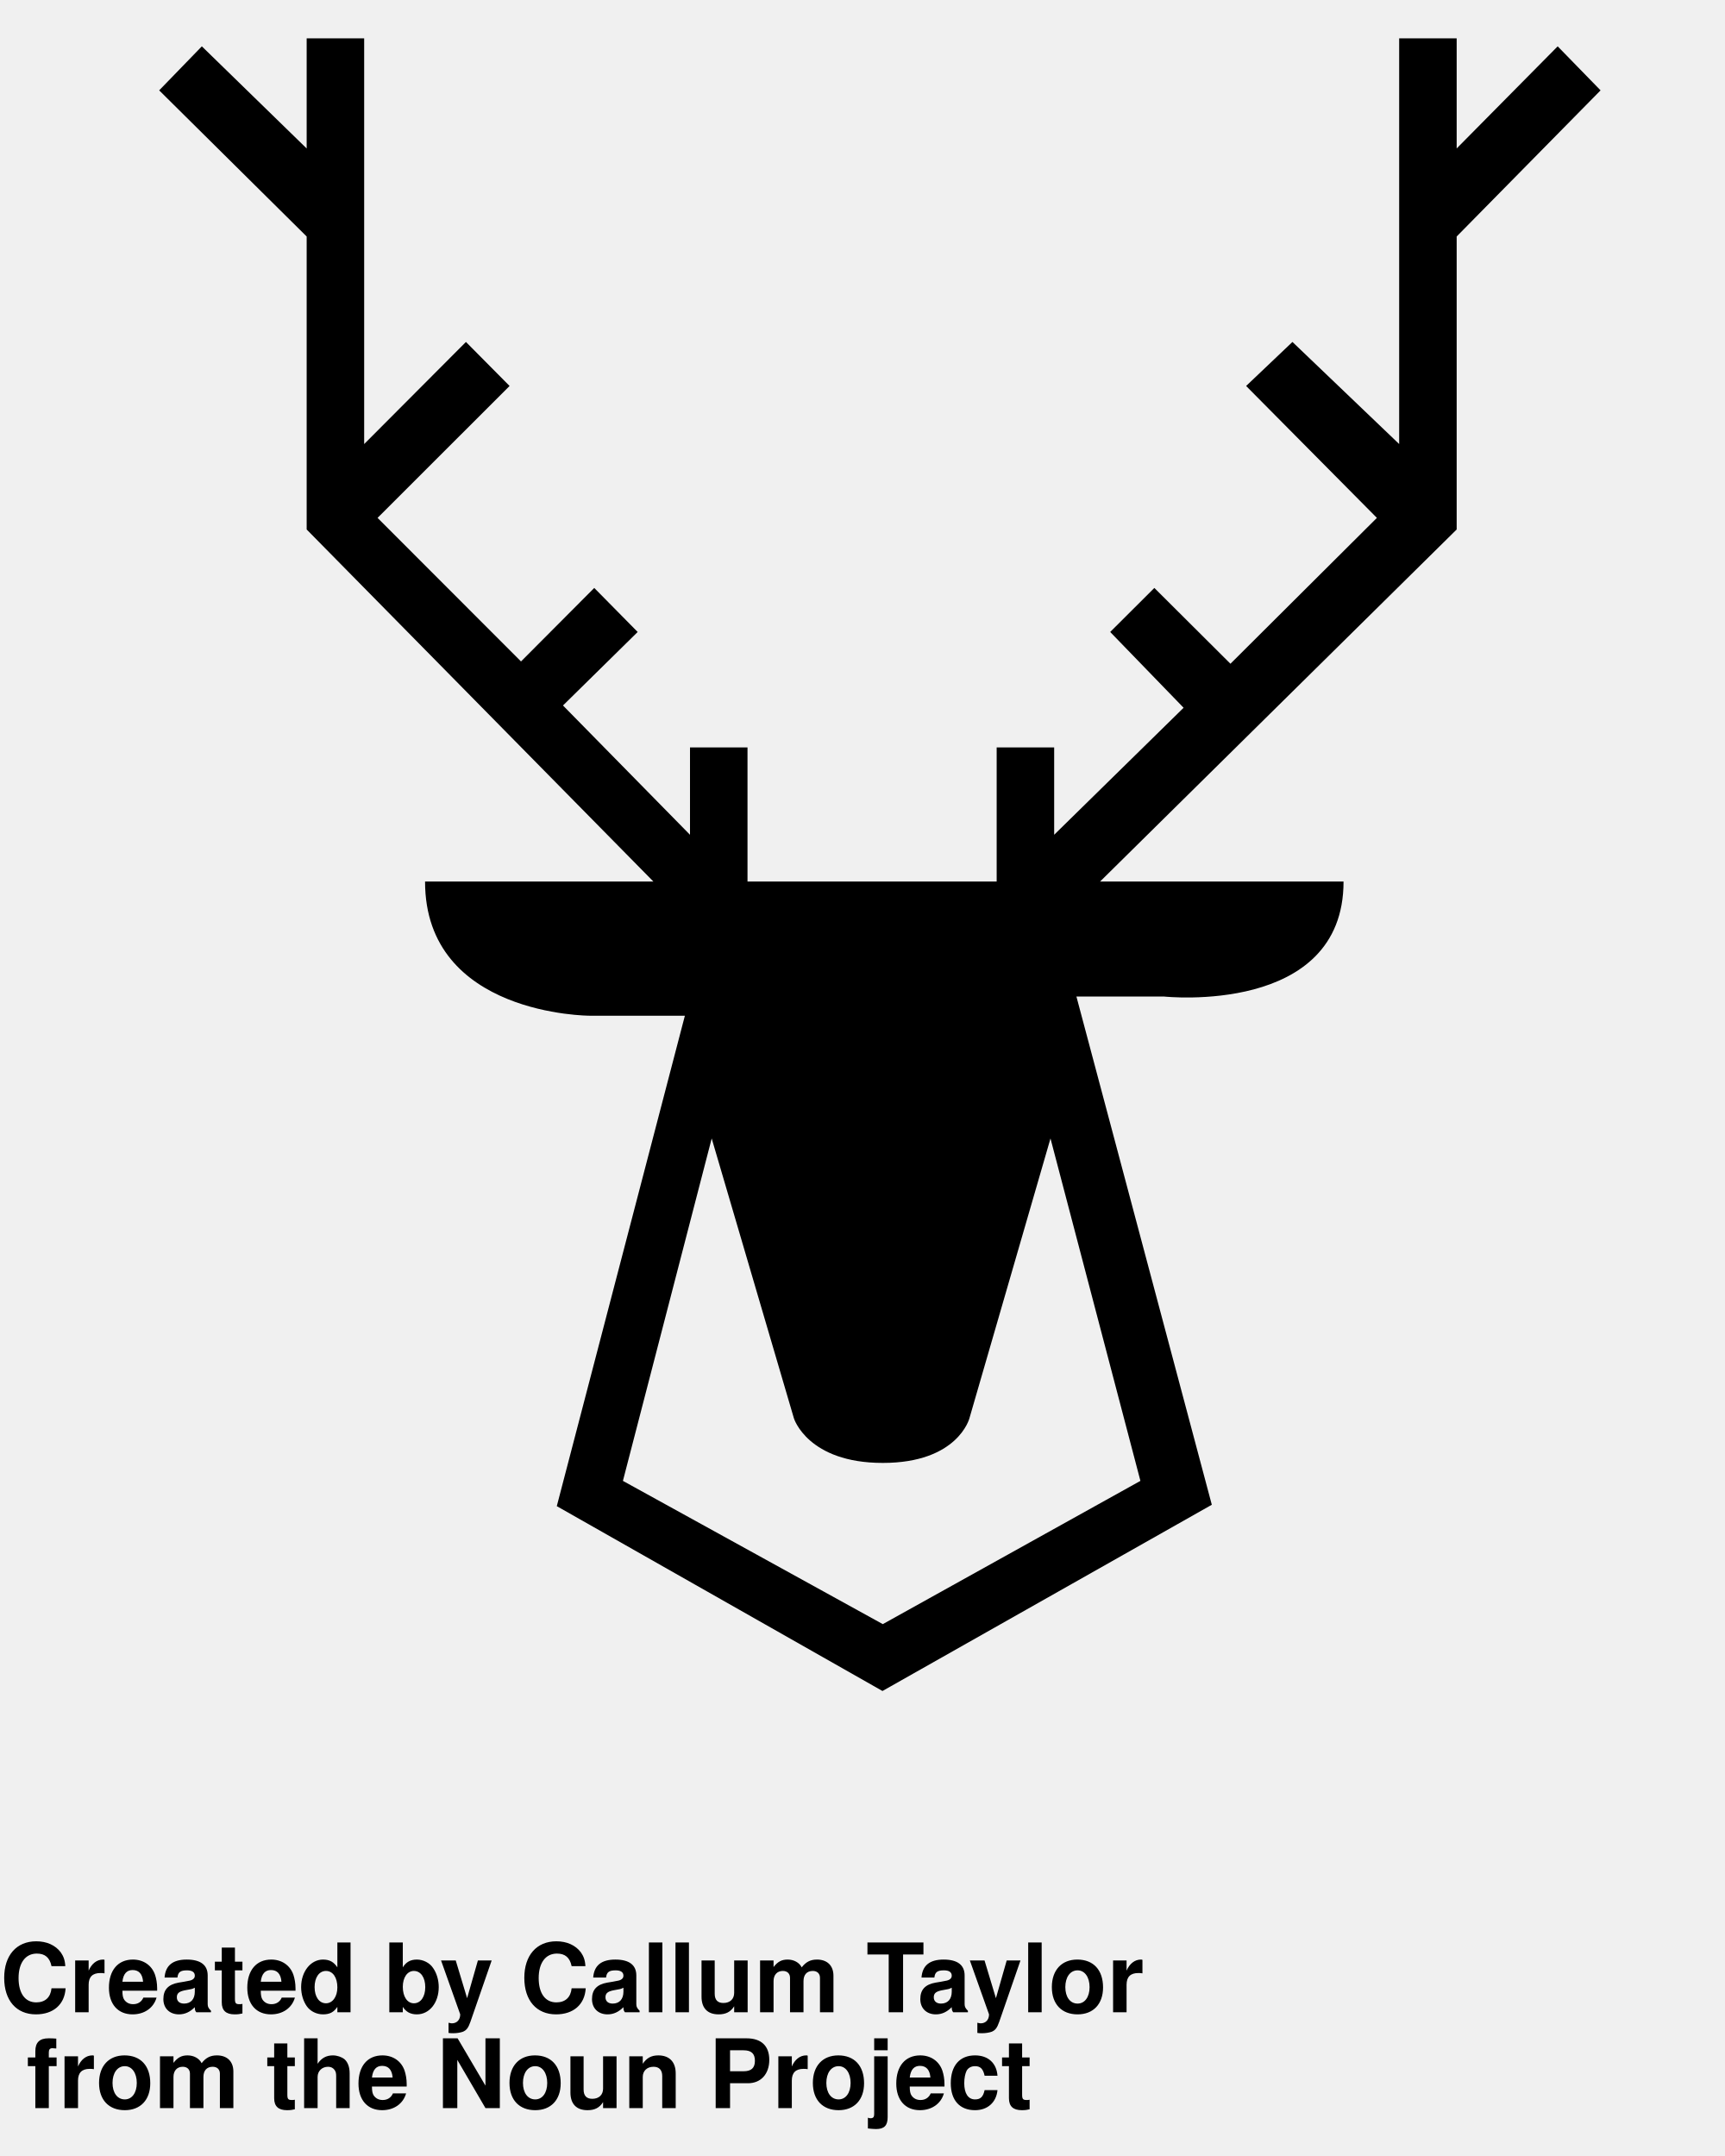
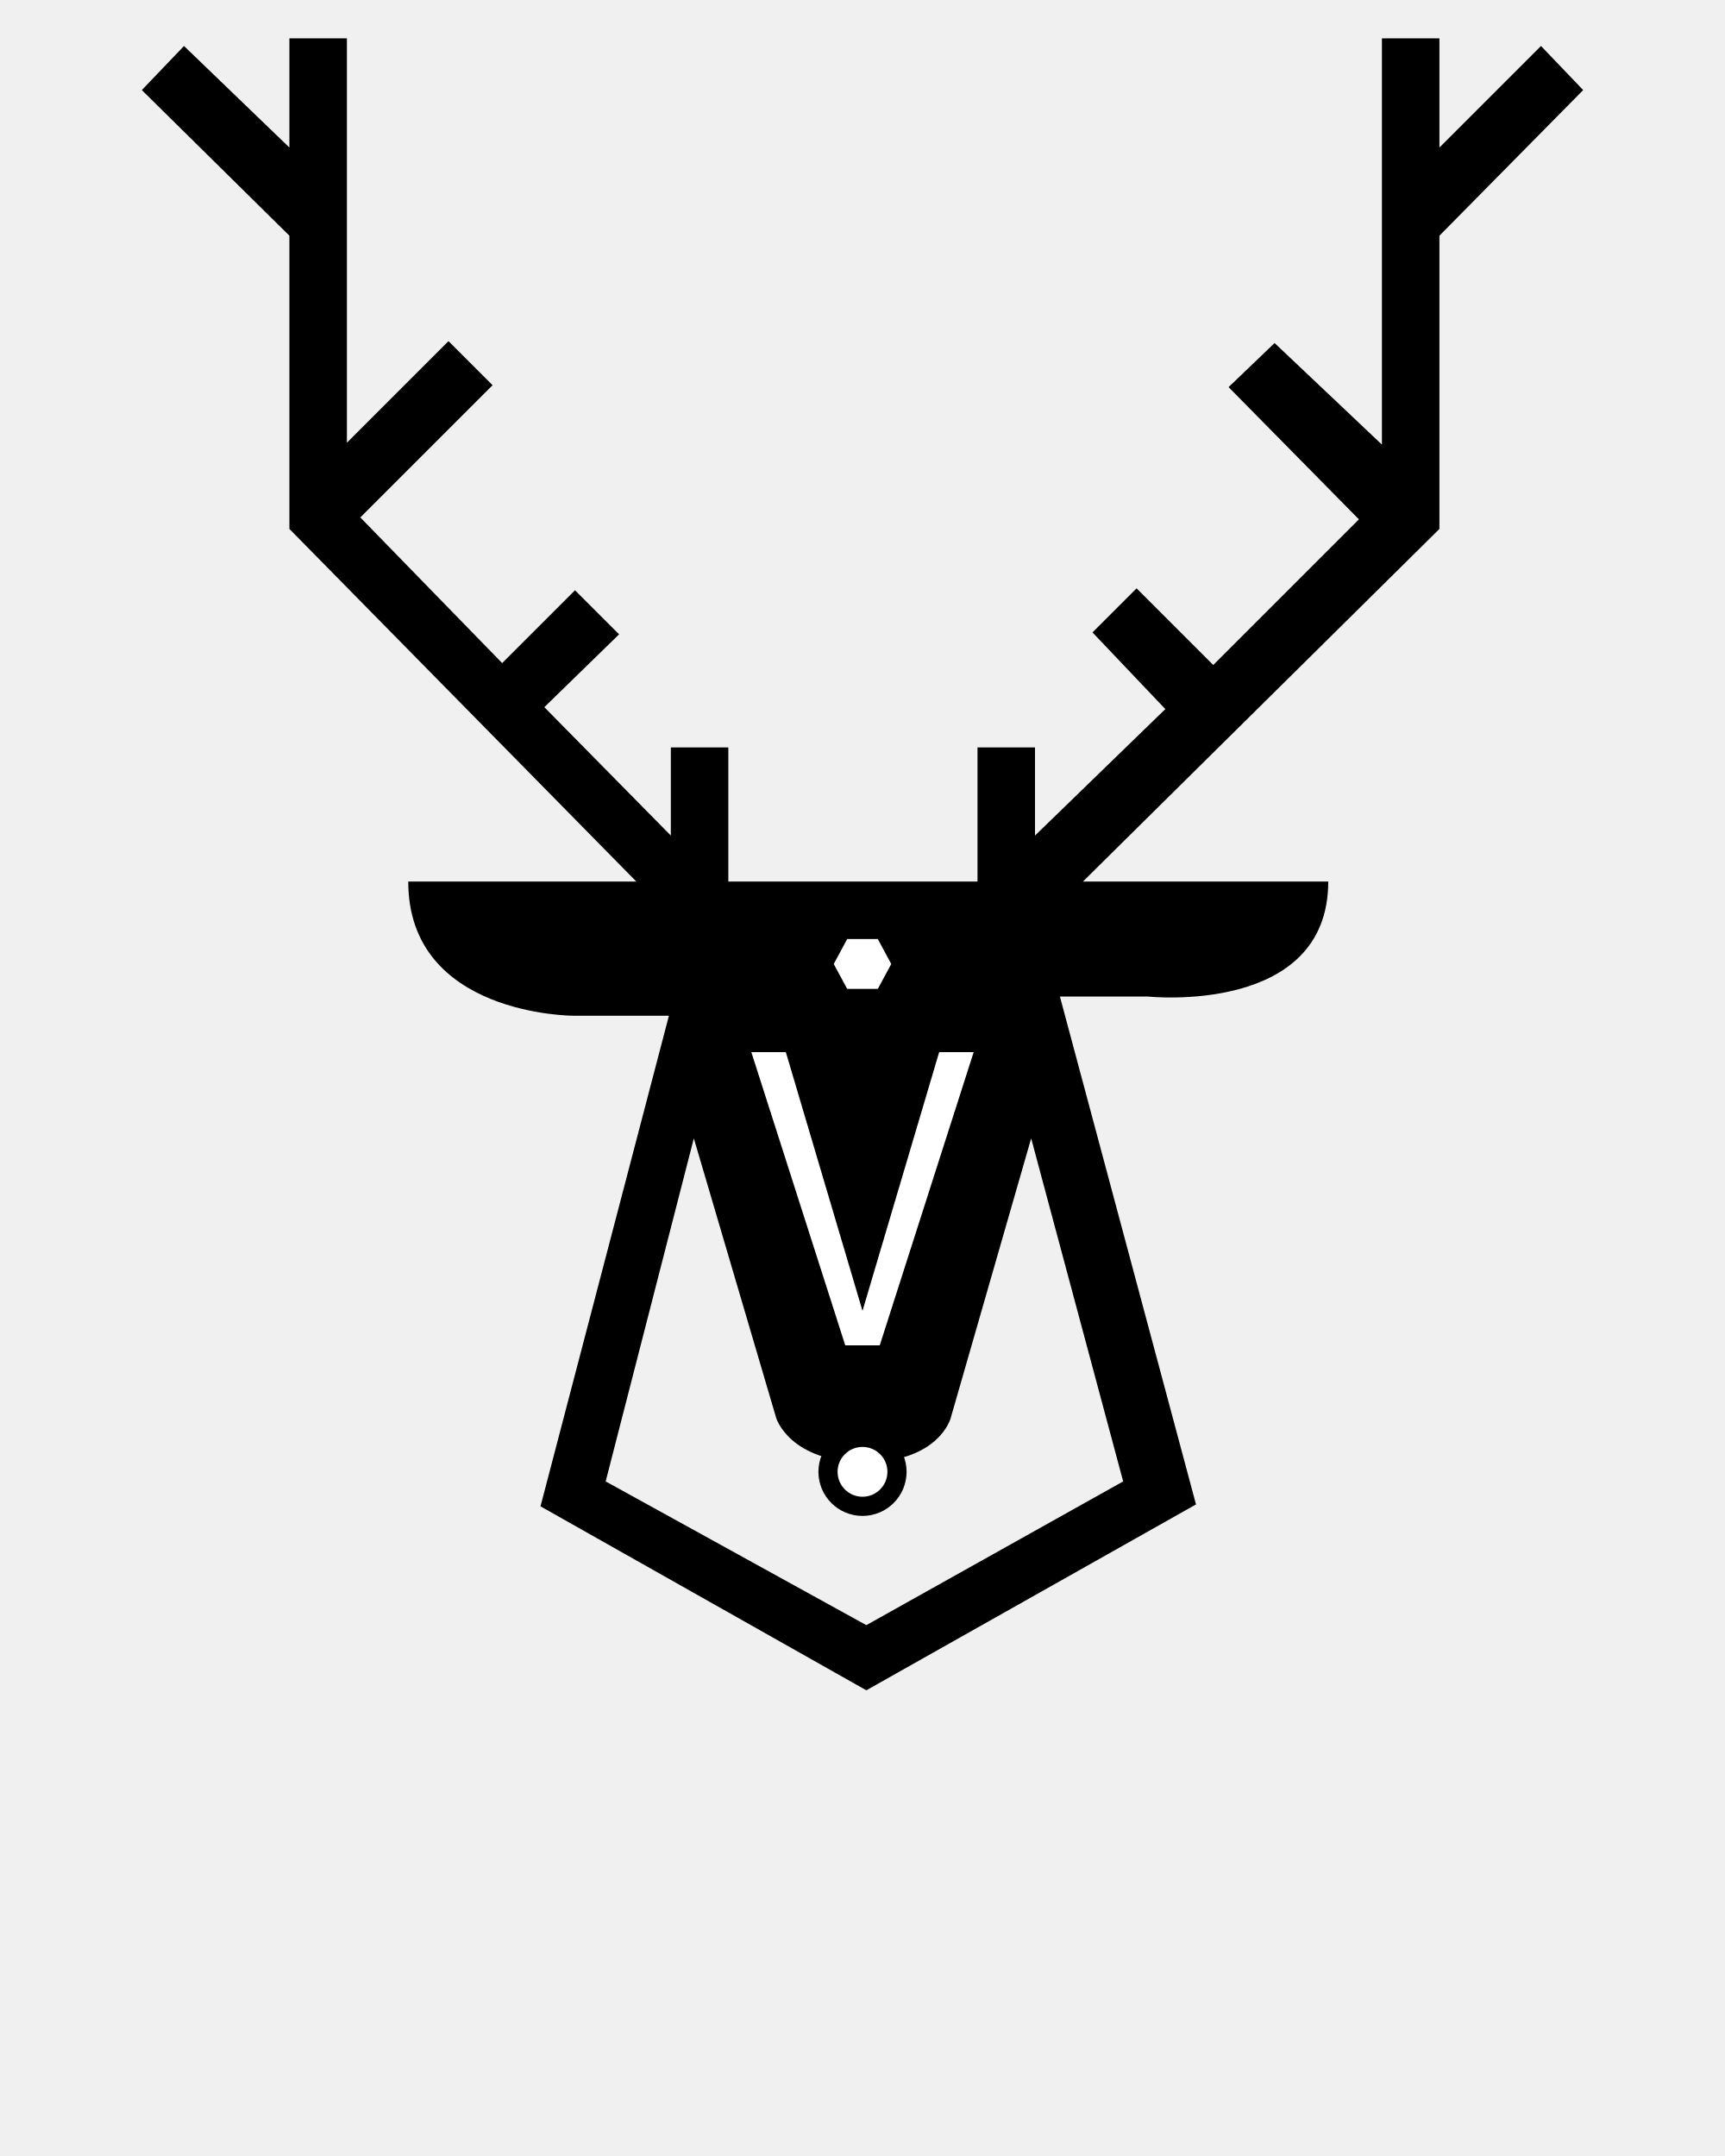
- <svg xmlns="http://www.w3.org/2000/svg" version="1.1" x="0px" y="0px" viewBox="0 0 90 112.5" enable-background="new 0 0 90 90" xml:space="preserve">
-   <path d="M76,7.746V2h-3v21.17l-5.568-5.327l-2.417,2.297l6.823,6.883l-7.641,7.611l-3.97-3.955l-2.304,2.297l3.83,3.955L55,43.558  V39h-3v7h-6.264H39v-7h-3v4.559l-6.627-6.747l3.897-3.836l-2.266-2.297l-3.821,3.836l-7.484-7.492l6.888-6.883l-2.277-2.297  L19,23.171V2h-3v5.747l-5.469-5.329L8.305,4.715L16,12.34v15.288L34.091,46H22.177c0,7,8.592,7,8.592,7h4.964L29.05,78.591  l16.992,9.645l17.183-9.718L56.161,52h4.582c0,0,9.355,1,9.355-6H57.394L76,27.628V12.34l7.508-7.625L81.27,2.418L76,7.746z   M59.5,77.272l-13.441,7.475L32.5,77.272l4.632-17.867l4.29,14.605c0,0,0.717,2.325,4.637,2.325s4.518-2.325,4.518-2.325  l4.231-14.605L59.5,77.272z" />
-   <text x="0" y="105" fill="#000000" font-size="5px" font-weight="bold" font-family="'Helvetica Neue', Helvetica, Arial-Unicode, Arial, Sans-serif">Created by Callum Taylor</text>
-   <text x="0" y="110" fill="#000000" font-size="5px" font-weight="bold" font-family="'Helvetica Neue', Helvetica, Arial-Unicode, Arial, Sans-serif">
- from the Noun Project</text>
+ <svg xmlns="http://www.w3.org/2000/svg" version="1.1" id="Layer_1" x="0px" y="0px" viewBox="0 0 90 112.5" style="enable-background:new 0 0 90 112.5;" xml:space="preserve">
+   <style type="text/css">
+ 	.st0{fill:#FFFFFF;}
+ 	.st1{fill:#FFFFFF;stroke:#000000;stroke-miterlimit:10;}
+ </style>
+   <path d="M75.1,7.7V2h-3v21.2l-5.6-5.3l-2.4,2.3l6.8,6.9l-7.6,7.6l-4-4L57,33l3.8,4l-6.8,6.6V39h-3v7h-6.3h-6.7v-7h-3v4.6l-6.6-6.7  l3.9-3.8l-2.3-2.3l-3.8,3.8L18.8,27l6.9-6.9l-2.3-2.3l-5.3,5.3V2h-3v5.7L9.6,2.4L7.4,4.7l7.7,7.6v15.3L33.2,46H21.3c0,7,8.6,7,8.6,7  h5l-6.7,25.6l17,9.6l17.2-9.7L55.3,52h4.6c0,0,9.4,1,9.4-6H56.5l18.6-18.4V12.3l7.5-7.6l-2.2-2.3L75.1,7.7z M58.6,77.3l-13.4,7.5  l-13.6-7.5l4.6-17.9L40.5,74c0,0,0.7,2.3,4.6,2.3s4.5-2.3,4.5-2.3l4.2-14.6L58.6,77.3z" />
+   <polygon class="st0" points="45.8,51.6 44.2,51.6 43.5,50.3 44.2,49 45.8,49 46.5,50.3 " />
+   <circle class="st1" cx="45" cy="76.8" r="1.8" />
+   <polygon class="st0" points="49,54.9 45,68.4 41,54.9 39.2,54.9 44.1,70.2 45.9,70.2 50.8,54.9 " />
</svg>
